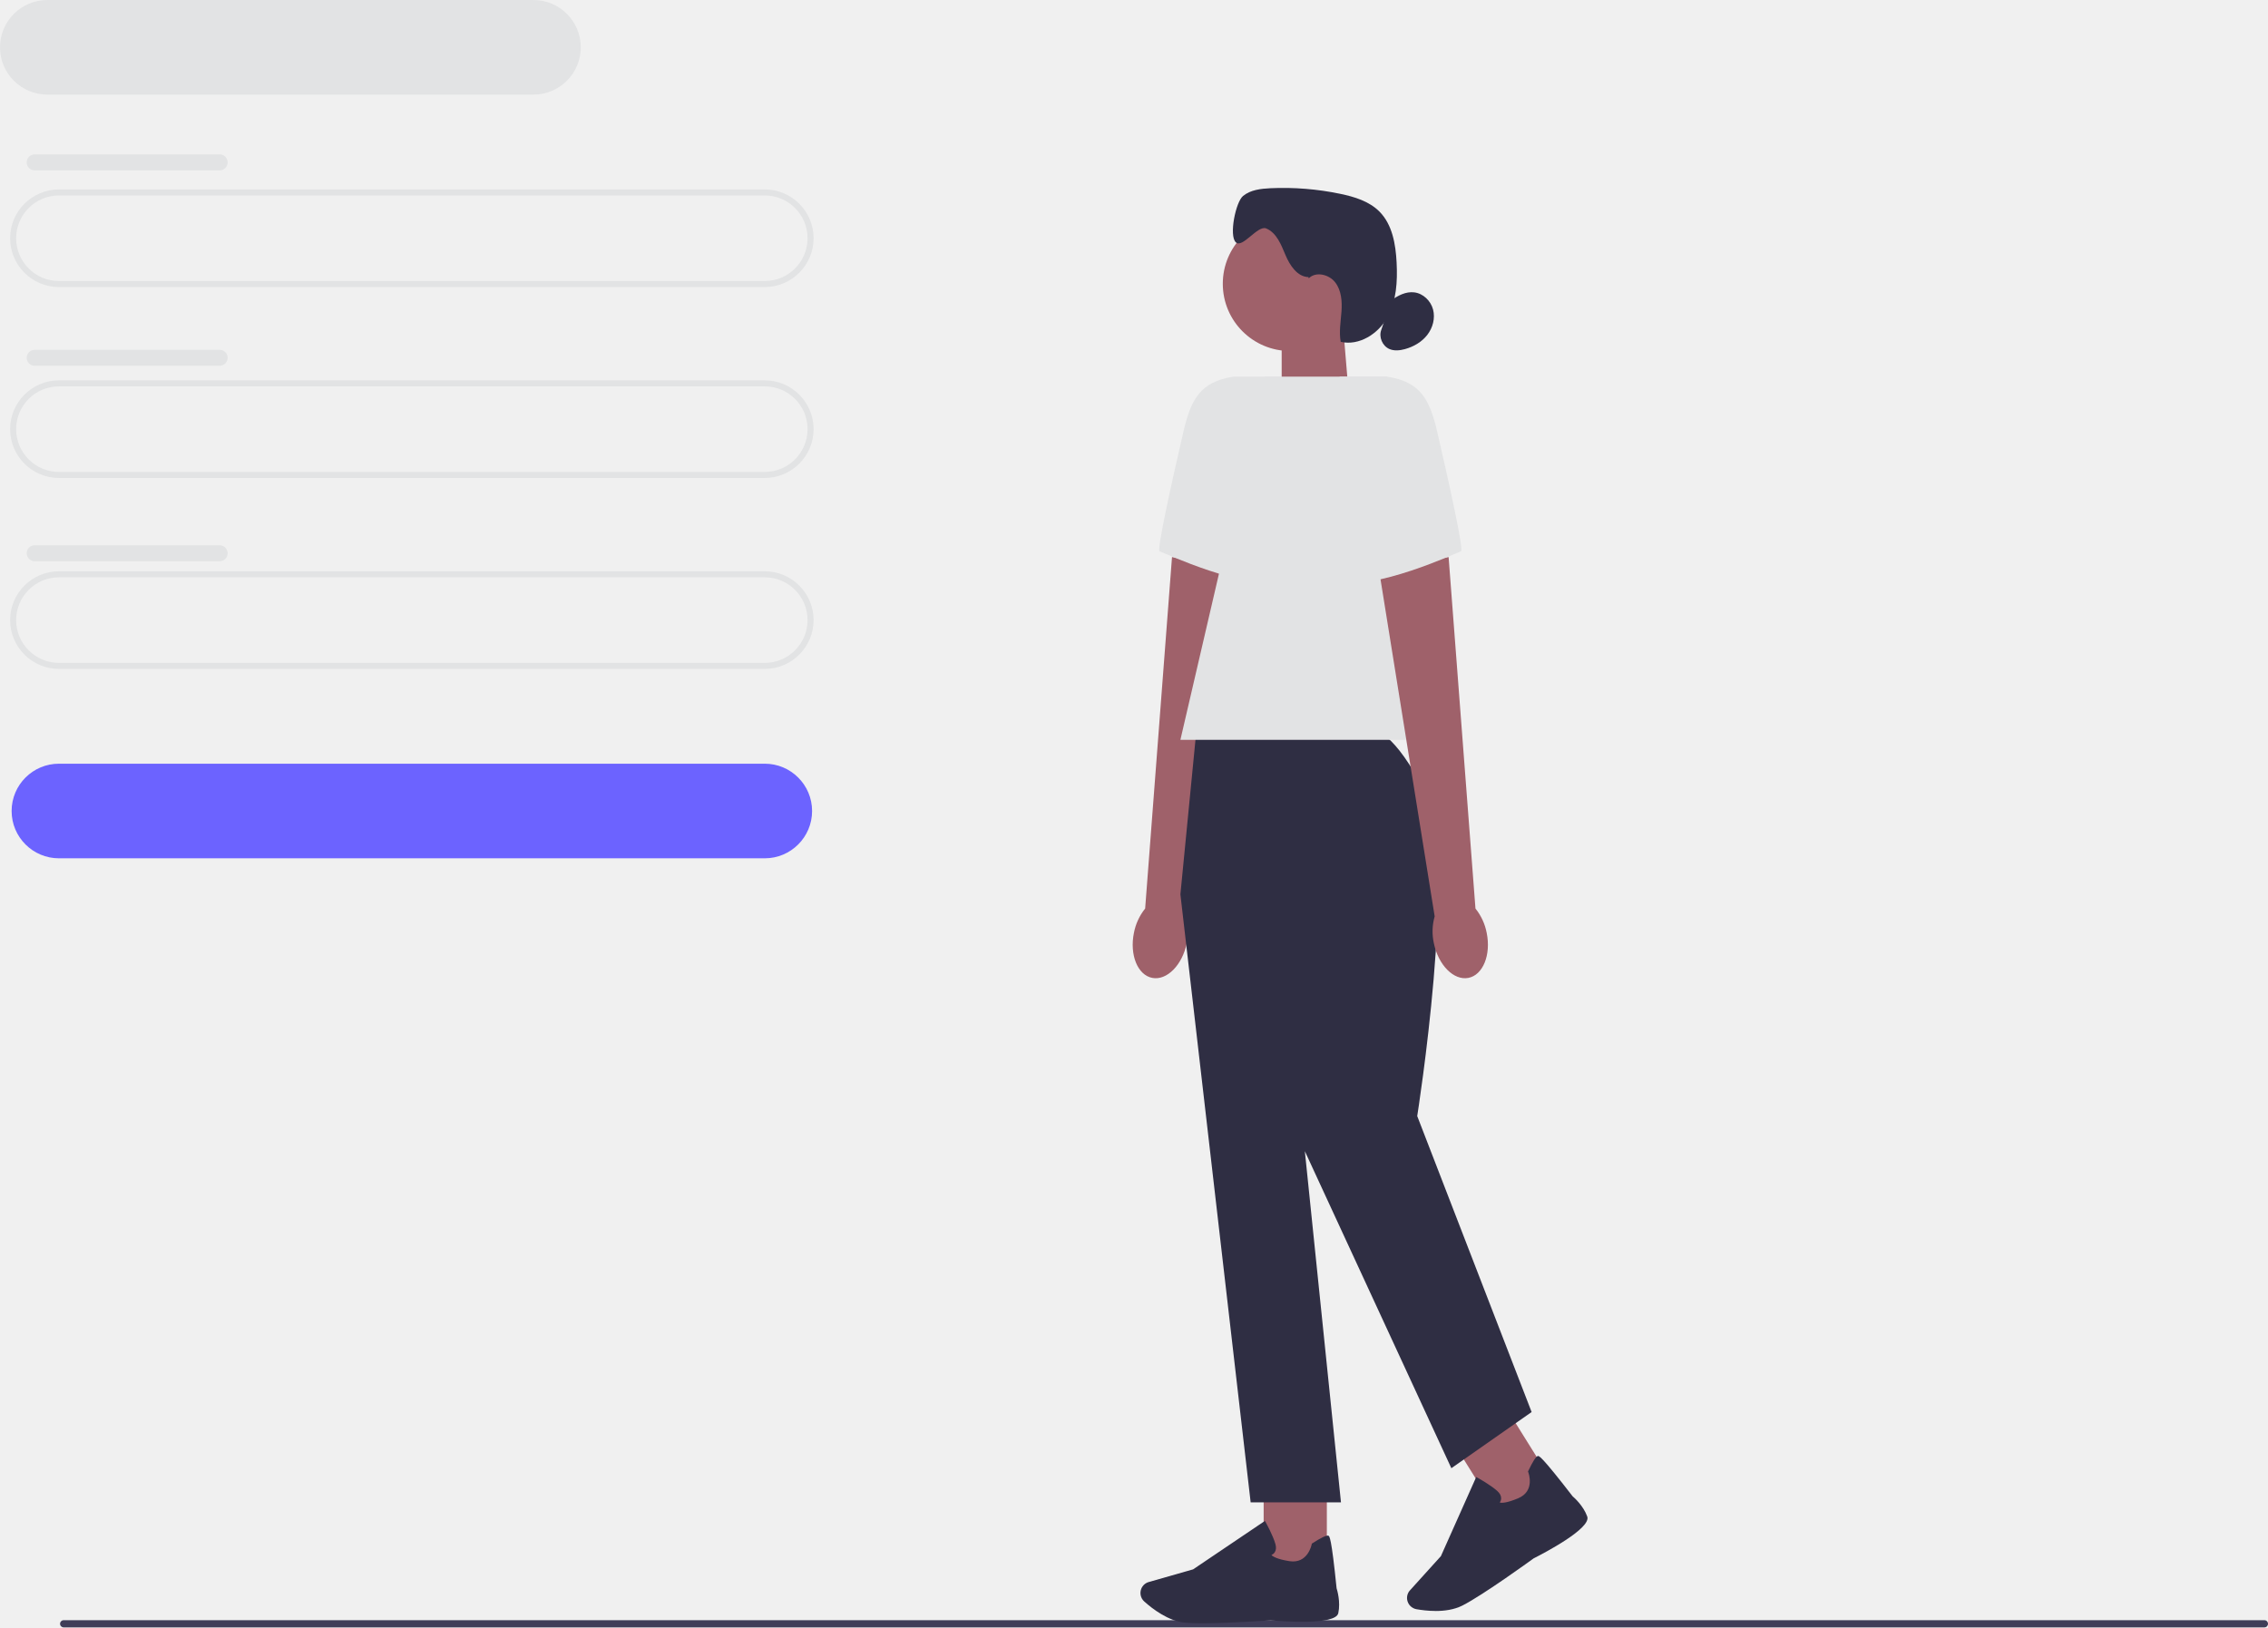
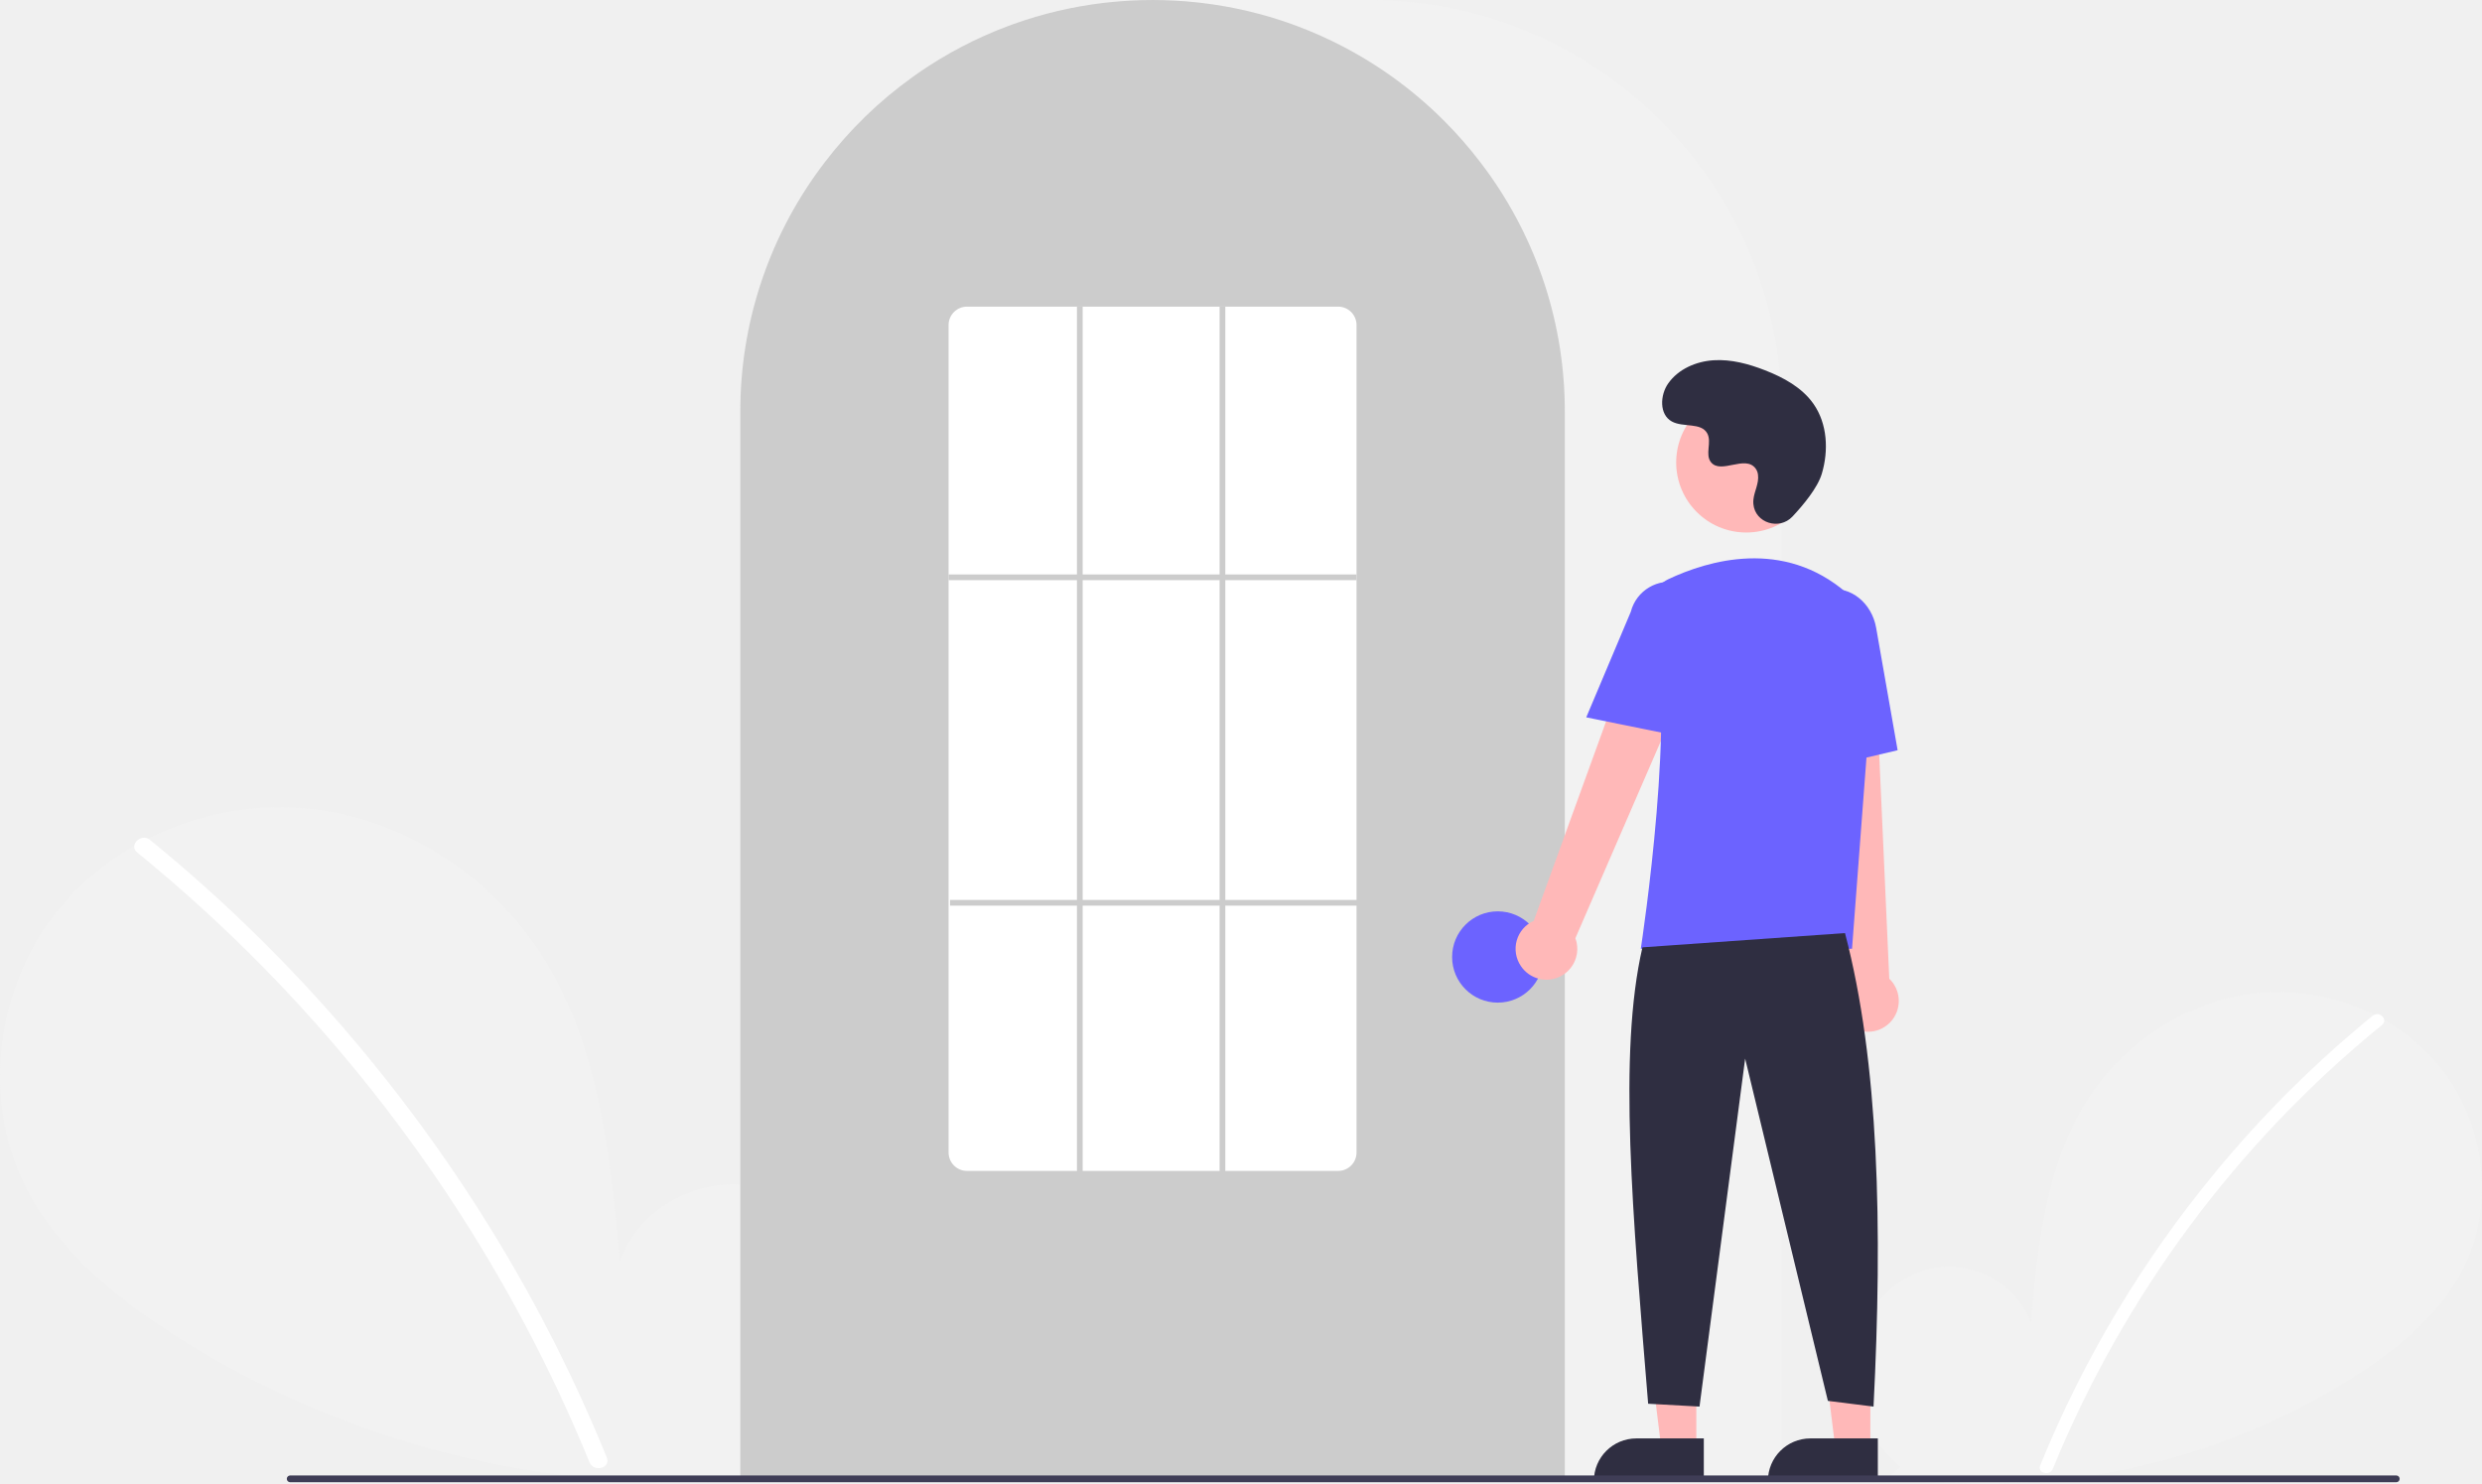
- <svg xmlns="http://www.w3.org/2000/svg" width="751.57" height="539.42" viewBox="0 0 751.57 539.42">
-   <path d="m19.9,538.23c0,.66.53,1.19,1.19,1.19h729.29c.66,0,1.19-.53,1.19-1.19s-.53-1.19-1.19-1.19H21.09c-.66,0-1.19.53-1.19,1.19Z" fill="#3f3d58" />
-   <path d="m253.43,95.15H19.53c-8.92,0-16.18-7.26-16.18-16.18s7.26-16.18,16.18-16.18h233.9c8.92,0,16.18,7.26,16.18,16.18s-7.26,16.18-16.18,16.18ZM19.53,64.79c-7.82,0-14.18,6.36-14.18,14.18s6.36,14.18,14.18,14.18h233.9c7.82,0,14.18-6.36,14.18-14.18s-6.36-14.18-14.18-14.18H19.53Z" fill="#e2e3e4" />
-   <path d="m253.43,284.5H19.53c-8.65,0-15.68-7.03-15.68-15.68s7.03-15.68,15.68-15.68h233.9c8.65,0,15.68,7.03,15.68,15.68s-7.03,15.68-15.68,15.68Z" fill="#6c63ff" />
-   <path d="m176.78,31.36H15.68C7.03,31.36,0,24.33,0,15.68S7.03,0,15.68,0h161.1c8.65,0,15.68,7.03,15.68,15.68s-7.03,15.68-15.68,15.68Z" fill="#e2e3e4" />
-   <path d="m253.43,158.43H19.53c-8.92,0-16.18-7.26-16.18-16.18s7.26-16.18,16.18-16.18h233.9c8.92,0,16.18,7.26,16.18,16.18s-7.26,16.18-16.18,16.18Zm-233.9-30.36c-7.82,0-14.18,6.36-14.18,14.18s6.36,14.18,14.18,14.18h233.9c7.82,0,14.18-6.36,14.18-14.18s-6.36-14.18-14.18-14.18H19.53Z" fill="#e2e3e4" />
-   <path d="m253.43,221.72H19.53c-8.92,0-16.18-7.26-16.18-16.18s7.26-16.18,16.18-16.18h233.9c8.92,0,16.18,7.26,16.18,16.18s-7.26,16.18-16.18,16.18Zm-233.9-30.36c-7.82,0-14.18,6.36-14.18,14.18s6.36,14.18,14.18,14.18h233.9c7.82,0,14.18-6.36,14.18-14.18s-6.36-14.18-14.18-14.18H19.53Z" fill="#e2e3e4" />
-   <path d="m11.49,51.17h61.3c1.46,0,2.65,1.18,2.65,2.65h0c0,1.46-1.19,2.65-2.65,2.65H11.49c-1.46,0-2.65-1.18-2.65-2.65h0c0-1.46,1.19-2.65,2.65-2.65Z" fill="#e2e3e4" />
-   <path d="m11.49,115.95h61.3c1.46,0,2.65,1.18,2.65,2.64h0c0,1.46-1.19,2.65-2.65,2.65H11.49c-1.46,0-2.65-1.18-2.65-2.64h0c0-1.46,1.19-2.65,2.65-2.65Z" fill="#e2e3e4" />
-   <path d="m11.49,180.74h61.3c1.46,0,2.65,1.18,2.65,2.65h0c0,1.46-1.19,2.64-2.65,2.64H11.49c-1.46,0-2.65-1.18-2.65-2.65h0c0-1.46,1.19-2.64,2.65-2.64Z" fill="#e2e3e4" />
-   <g>
-     <polygon points="447.08 132.26 424.72 139.62 424.72 107.43 445.01 107.43 447.08 132.26" fill="#9f616a" />
-     <circle cx="427.49" cy="94.06" r="22.28" fill="#9f616a" />
-     <path d="m433.61,91.85c-3.73-.11-6.18-3.88-7.63-7.32s-2.94-7.39-6.4-8.81c-2.83-1.16-7.82,6.69-10.05,4.6-2.33-2.18-.06-13.37,2.41-15.38,2.47-2.01,5.85-2.4,9.03-2.55,7.76-.36,15.57.27,23.18,1.86,4.71.98,9.55,2.46,12.95,5.86,4.3,4.32,5.4,10.83,5.71,16.92.32,6.23-.04,12.75-3.07,18.2s-9.37,9.47-15.45,8.08c-.61-3.3.01-6.69.25-10.05.23-3.35-.01-6.97-2.06-9.64-2.04-2.67-6.42-3.73-8.8-1.36" fill="#2f2e43" />
-     <path d="m461.02,99.57c2.23-1.63,4.9-3,7.64-2.66,2.96.36,5.47,2.8,6.23,5.69s-.09,6.07-1.93,8.43c-1.83,2.36-4.56,3.92-7.44,4.7-1.67.45-3.5.64-5.09-.04-2.34-1.01-3.61-4-2.69-6.38" fill="#2f2e43" />
-     <g>
-       <path id="uuid-00bc58e7-734f-4d7c-a085-03c0cd267642-188" d="m375.76,309.2c-1.49,7.32,1.24,14.01,6.08,14.94s9.97-4.26,11.45-11.58c.63-2.92.53-5.94-.29-8.82l18.43-114.75-23.05-4.34-8.9,116.5c-1.89,2.36-3.16,5.12-3.72,8.06h0Z" fill="#9f616a" />
-       <path d="m424.48,124.85h-15.73c-11.12,1.69-14.14,7.62-16.67,18.58-3.86,16.72-8.79,38.98-7.81,39.31,1.57.52,28.35,13.12,42,10.24l-1.79-68.13h0Z" fill="#e2e3e4" />
-     </g>
-     <rect x="418.75" y="490.36" width="20.94" height="29.71" fill="#9f616a" />
-     <path d="m398.36,538.05c-2.2,0-4.16-.05-5.64-.19-5.56-.51-10.87-4.62-13.54-7.02-1.2-1.08-1.58-2.8-.96-4.28h0c.45-1.06,1.34-1.86,2.45-2.17l14.7-4.2,23.8-16.06.27.48c.1.18,2.44,4.39,3.22,7.23.3,1.08.22,1.98-.23,2.68-.31.48-.75.76-1.1.92.43.45,1.78,1.37,5.94,2.03,6.07.96,7.35-5.33,7.4-5.59l.04-.21.18-.12c2.89-1.86,4.67-2.71,5.28-2.53.38.11,1.02.31,2.75,17.44.17.54,1.38,4.48.56,8.25-.89,4.1-18.81,2.69-22.4,2.37-.1.01-13.52.97-22.71.97h0Z" fill="#2f2e43" />
-     <rect x="487.82" y="470.31" width="20.94" height="29.71" transform="translate(-181.25 337.18) rotate(-31.95)" fill="#9f616a" />
-     <path d="m475.72,533.98c-2.46,0-4.72-.3-6.33-.58-1.58-.28-2.82-1.54-3.08-3.12h0c-.18-1.14.15-2.29.93-3.14l10.25-11.34,11.7-26.22.48.26c.18.1,4.39,2.43,6.56,4.43.83.76,1.24,1.57,1.22,2.4-.01.58-.23,1.04-.45,1.37.6.16,2.23.22,6.11-1.42,5.66-2.39,3.42-8.41,3.32-8.66l-.08-.2.09-.19c1.47-3.11,2.52-4.77,3.14-4.94.39-.11,1.03-.28,11.56,13.35.43.36,3.54,3.07,4.84,6.7,1.41,3.95-14.54,12.24-17.75,13.86-.1.08-16.79,12.21-23.65,15.66-2.72,1.37-5.94,1.79-8.87,1.79h0Z" fill="#2f2e43" />
-     <path d="m455.11,241.91h-58.63l-5.32,54.54,23.28,201.52h29.93l-11.97-116.39,48.55,105.08,26.6-18.62-37.91-98.1s13.54-85.46,2.9-106.75c-10.64-21.28-17.43-21.28-17.43-21.28h0Z" fill="#2f2e43" />
-     <polygon points="484.28 245.23 391.16 245.23 419.1 124.85 459.67 124.85 484.28 245.23" fill="#e2e3e4" />
-     <path id="uuid-ece83039-1aa0-468e-a846-e0cb6ecd6032-189" d="m492.66,309.2c1.49,7.32-1.24,14.01-6.08,14.94s-9.97-4.26-11.45-11.58c-.63-2.92-.53-5.94.29-8.82l-18.43-114.75,23.05-4.34,8.9,116.5c1.89,2.36,3.16,5.12,3.72,8.06h0Z" fill="#9f616a" />
-     <path d="m443.94,124.85h15.73c11.12,1.69,14.14,7.62,16.67,18.58,3.86,16.72,8.79,38.98,7.81,39.31-1.57.52-28.35,13.12-42,10.24l1.79-68.13h0Z" fill="#e2e3e4" />
-   </g>
+ <svg xmlns="http://www.w3.org/2000/svg" data-name="Layer 1" width="870" height="520.139" viewBox="0 0 870 520.139">
+   <path d="M831.092,704.187c-11.138-9.412-17.904-24.28-16.13-38.754s12.764-27.78,27.018-30.854,30.504,5.435,34.834,19.359c2.383-26.846,5.129-54.818,19.402-77.68,12.924-20.701,35.309-35.514,59.569-38.164s49.803,7.359,64.933,26.507,18.835,46.985,8.238,68.969c-7.806,16.195-22.188,28.247-37.257,38.052a240.452,240.452,0,0,1-164.454,35.977Z" transform="translate(-165 -189.9307)" fill="#f2f2f2" />
+   <path d="M996.728,546.01a393.414,393.414,0,0,0-54.826,54.442,394.561,394.561,0,0,0-61.752,103.194c-1.112,2.725,3.313,3.911,4.412,1.216A392.342,392.342,0,0,1,999.963,549.245c2.284-1.86-.97-5.08-3.236-3.236Z" transform="translate(-165 -189.9307)" fill="#fff" />
+   <path d="M445.067,701.63c15.299-12.927,24.591-33.348,22.154-53.228s-17.531-38.156-37.11-42.377-41.897,7.464-47.844,26.59c-3.273-36.873-7.044-75.292-26.648-106.693-17.751-28.433-48.497-48.778-81.818-52.418s-68.404,10.107-89.185,36.407-25.869,64.535-11.315,94.729c10.722,22.243,30.475,38.797,51.172,52.264,66.03,42.965,147.939,60.884,225.877,49.415" transform="translate(-165 -189.9307)" fill="#f2f2f2" />
+   <path d="M217.567,484.373a540.355,540.355,0,0,1,75.304,74.777A548.076,548.076,0,0,1,352.257,647.04a545.835,545.835,0,0,1,25.43,53.846c1.527,3.743-4.55,5.372-6.06,1.671a536.36,536.36,0,0,0-49.009-92.727A539.734,539.734,0,0,0,256.889,528.632a538.441,538.441,0,0,0-43.766-39.815c-3.138-2.555,1.332-6.978,4.444-4.444Z" transform="translate(-165 -189.9307)" fill="#fff" />
+   <path d="M789.5,708.931h-365v-374.5c0-79.678,64.822-144.5,144.5-144.5h76c79.677,0,144.5,64.822,144.5,144.5Z" transform="translate(-165 -189.9307)" fill="#f2f2f2" />
+   <path d="M713.5,708.931h-289v-374.5a143.382,143.382,0,0,1,27.596-84.944c.664-.905,1.326-1.798,2.009-2.681a144.466,144.466,0,0,1,30.754-29.851c.66-.48,1.322-.952,1.994-1.423a144.16,144.16,0,0,1,31.472-16.459c.661-.25,1.334-.501,2.007-.742a144.02,144.02,0,0,1,31.108-7.336c.658-.09,1.333-.16,2.008-.23a146.288,146.288,0,0,1,31.105,0c.673.07,1.349.141,2.014.231a143.995,143.995,0,0,1,31.1,7.335c.673.241,1.346.492,2.009.743a143.799,143.799,0,0,1,31.106,16.216c.672.461,1.344.933,2.006,1.405a145.987,145.987,0,0,1,18.384,15.564,144.305,144.305,0,0,1,12.724,14.551c.681.88,1.343,1.773,2.005,2.677A143.382,143.382,0,0,1,713.5,334.431Z" transform="translate(-165 -189.9307)" fill="#ccc" />
+   <circle cx="525" cy="335.5" r="16" fill="#6c63ff" />
+   <polygon points="594.599 507.783 582.339 507.783 576.506 460.495 594.601 460.496 594.599 507.783" fill="#ffb8b8" />
+   <path d="M573.582,504.28h23.644a0,0,0,0,1,0,0v14.887a0,0,0,0,1,0,0H558.695a0,0,0,0,1,0,0v0a14.887,14.887,0,0,1,14.887-14.887Z" fill="#2f2e41" />
+   <polygon points="655.599 507.783 643.339 507.783 637.506 460.495 655.601 460.496 655.599 507.783" fill="#ffb8b8" />
+   <path d="M634.582,504.28h23.644a0,0,0,0,1,0,0v14.887a0,0,0,0,1,0,0H619.695a0,0,0,0,1,0,0v0a14.887,14.887,0,0,1,14.887-14.887Z" fill="#2f2e41" />
+   <path d="M698.098,528.6a10.743,10.743,0,0,1,4.511-15.843l41.676-114.867L764.791,409.082,717.206,518.853a10.801,10.801,0,0,1-19.109,9.748Z" transform="translate(-165 -189.9307)" fill="#ffb8b8" />
+   <path d="M814.336,550.184a10.743,10.743,0,0,1-2.893-16.217L798.533,412.458l23.338,1.066L827.236,533.045a10.801,10.801,0,0,1-12.9,17.139Z" transform="translate(-165 -189.9307)" fill="#ffb8b8" />
+   <circle cx="612.106" cy="162.123" r="24.561" fill="#ffb8b8" />
+   <path d="M814.18,522.549H740.133l.089-.576c.133-.861,13.197-86.439,3.562-114.436a11.813,11.813,0,0,1,6.069-14.584h0c13.772-6.485,40.208-14.471,62.52,4.909a28.234,28.234,0,0,1,9.459,23.396Z" transform="translate(-165 -189.9307)" fill="#6c63ff" />
+   <path d="M754.354,448.181,721.018,441.418l15.626-37.03a13.997,13.997,0,0,1,27.106,6.998Z" transform="translate(-165 -189.9307)" fill="#6c63ff" />
+   <path d="M797.05,460.739l-2.004-45.941c-1.52-8.636,3.424-16.8,11.027-18.135,7.605-1.33,15.032,4.66,16.558,13.36l7.533,42.928Z" transform="translate(-165 -189.9307)" fill="#6c63ff" />
+   <path d="M811.716,517.049c11.915,45.377,13.214,103.069,10,166l-16-2-29-120-16,122-18-1c-5.377-66.03-10.613-122.715-2-160Z" transform="translate(-165 -189.9307)" fill="#2f2e41" />
+   <path d="M793.289,371.035c-4.582,4.881-13.091,2.261-13.688-4.407a8.055,8.055,0,0,1,.01-1.556c.308-2.954,2.015-5.635,1.606-8.754a4.59,4.59,0,0,0-.84-2.149c-3.651-4.889-12.222,2.187-15.668-2.239-2.113-2.714.371-6.987-1.251-10.021-2.14-4.004-8.479-2.029-12.454-4.221-4.423-2.439-4.158-9.225-1.247-13.353,3.551-5.034,9.776-7.72,15.923-8.107s12.253,1.275,17.992,3.511c6.521,2.541,12.988,6.054,17.001,11.788,4.88,6.973,5.35,16.348,2.909,24.502C802.098,360.99,797.031,367.049,793.289,371.035Z" transform="translate(-165 -189.9307)" fill="#2f2e41" />
+   <path d="M1004.982,709.574h-738.294a1.191,1.191,0,0,1,0-2.381h738.294a1.191,1.191,0,0,1,0,2.381Z" transform="translate(-165 -189.9307)" fill="#3f3d56" />
+   <path d="M634,600.431H504a6.465,6.465,0,0,1-6.5-6.415V303.846a6.465,6.465,0,0,1,6.5-6.415H634a6.465,6.465,0,0,1,6.5,6.415V594.015A6.465,6.465,0,0,1,634,600.431Z" transform="translate(-165 -189.9307)" fill="#fff" />
+   <rect x="332.5" y="201.39" width="143" height="2" fill="#ccc" />
+   <rect x="333" y="315.5" width="143" height="2" fill="#ccc" />
+   <rect x="377.5" y="107.5" width="2" height="304" fill="#ccc" />
+   <rect x="427.5" y="107.5" width="2" height="304" fill="#ccc" />
</svg>
